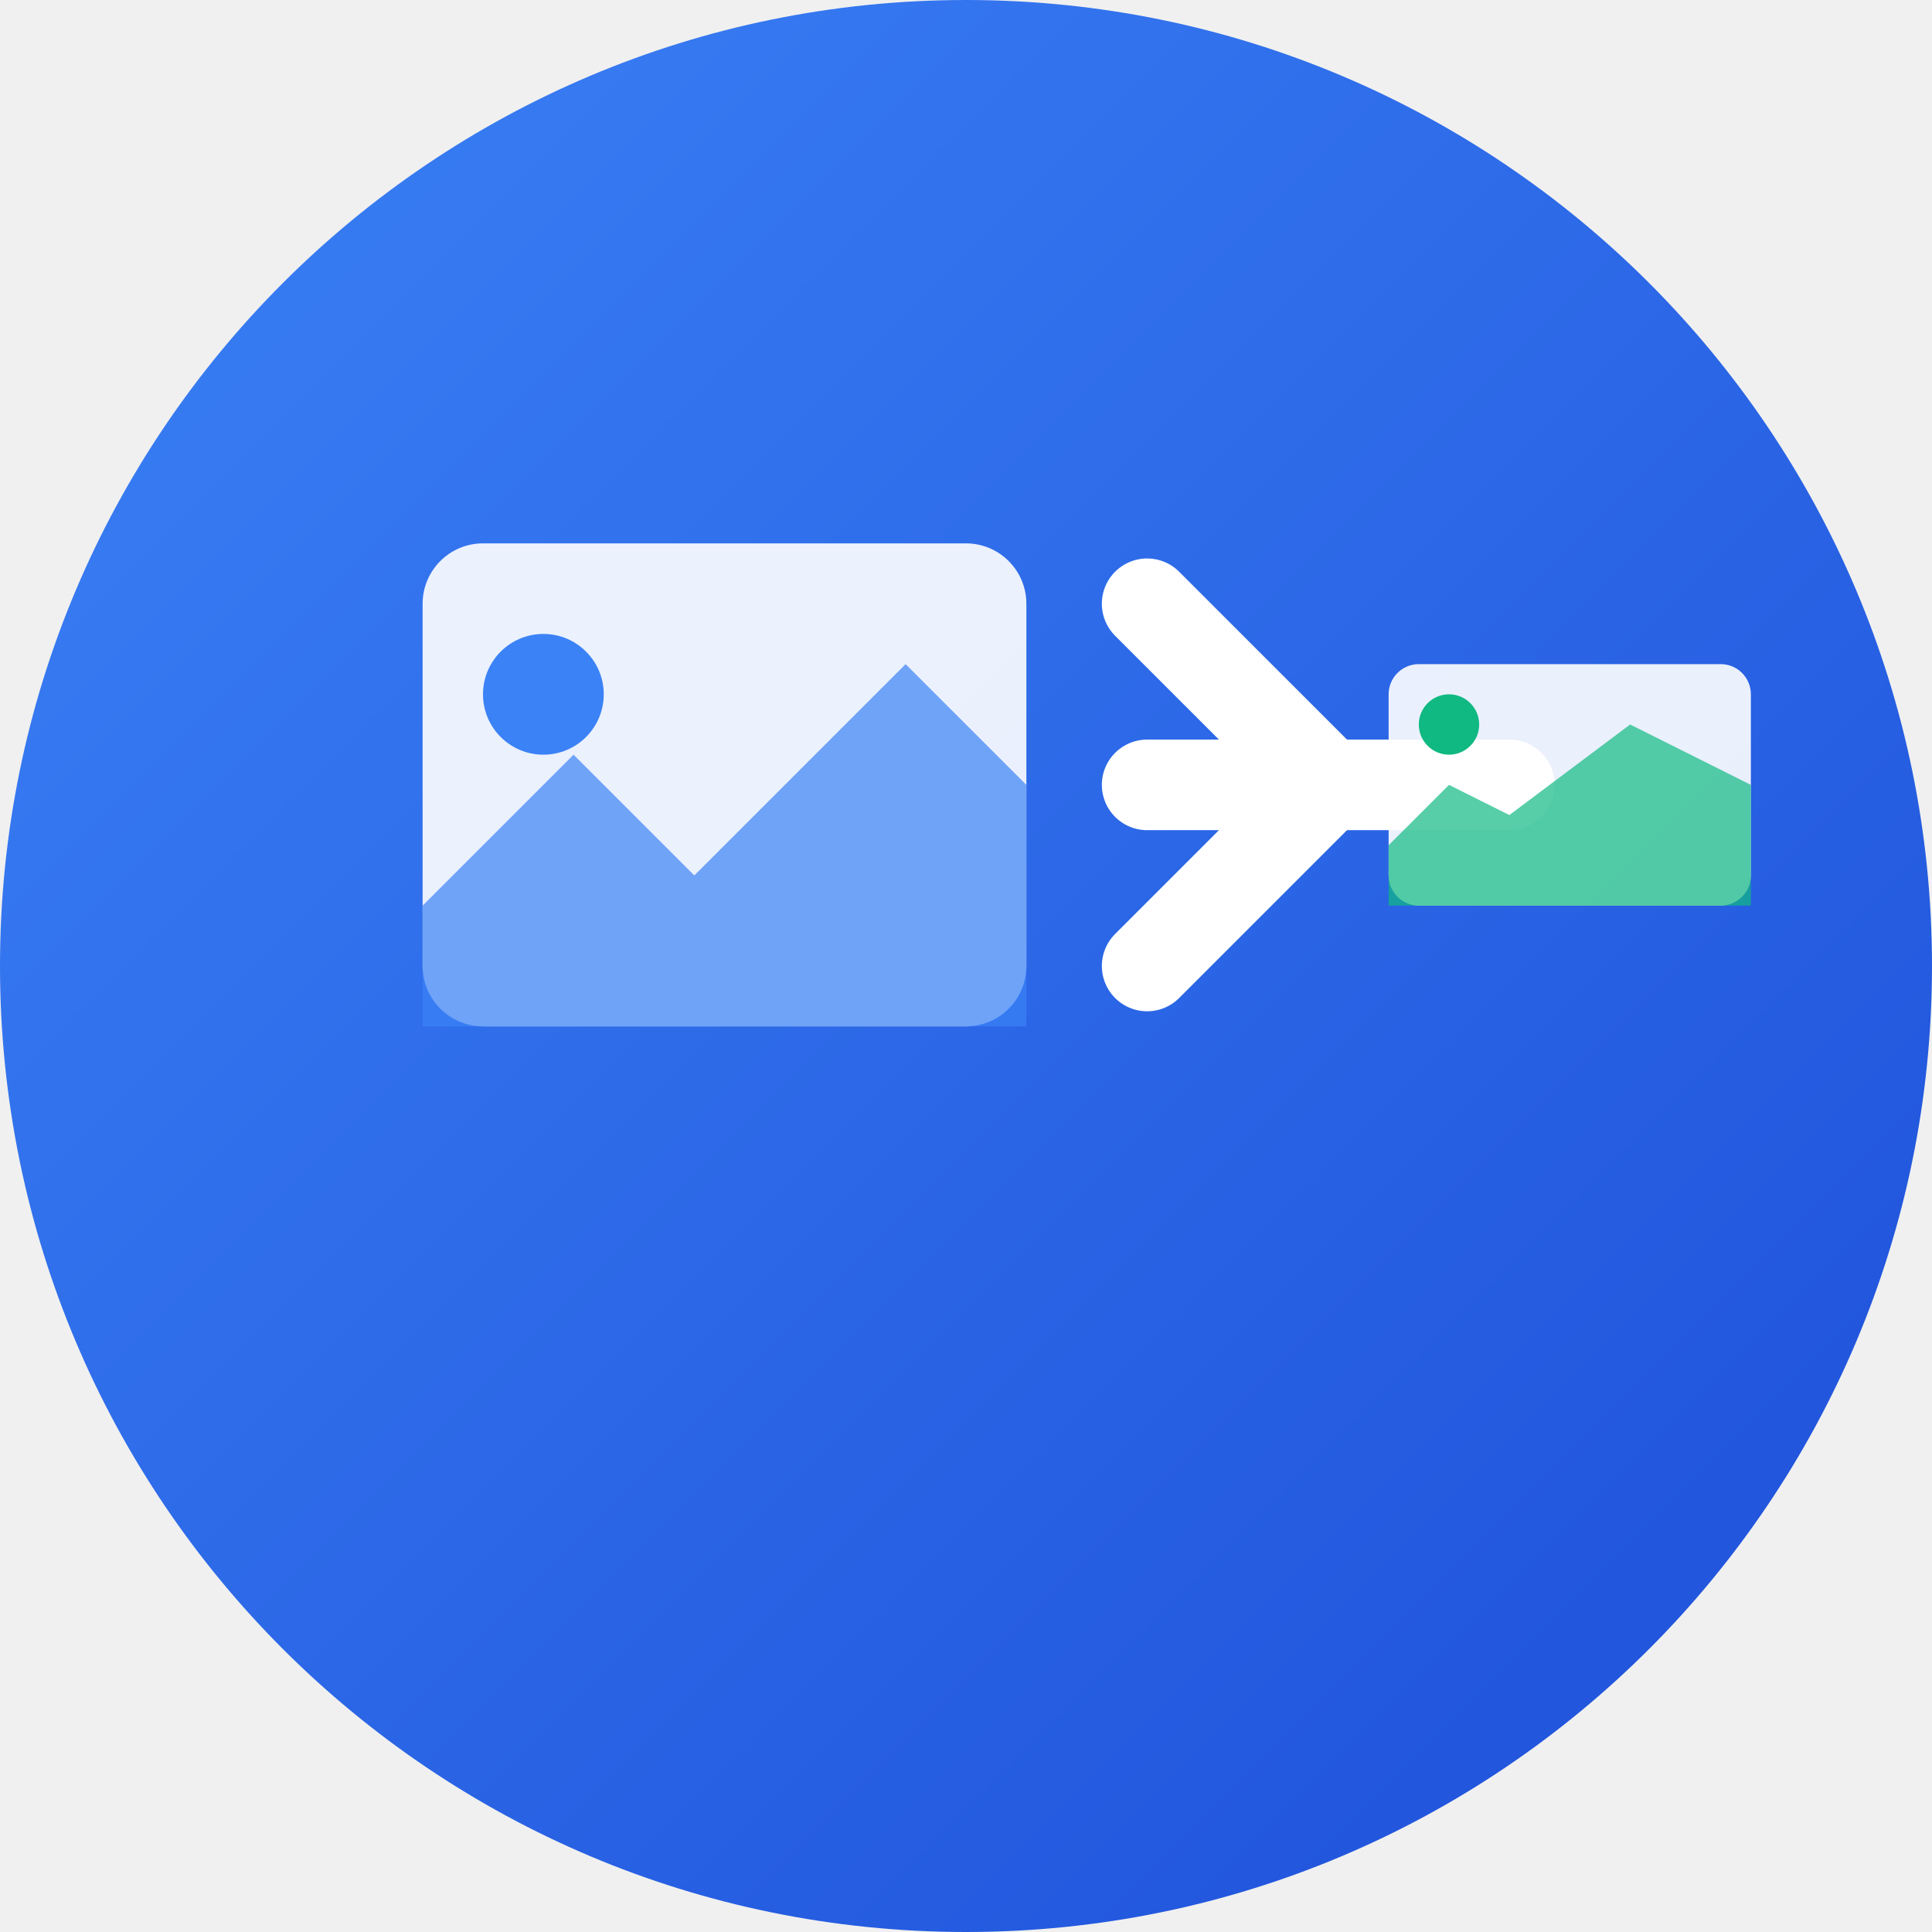
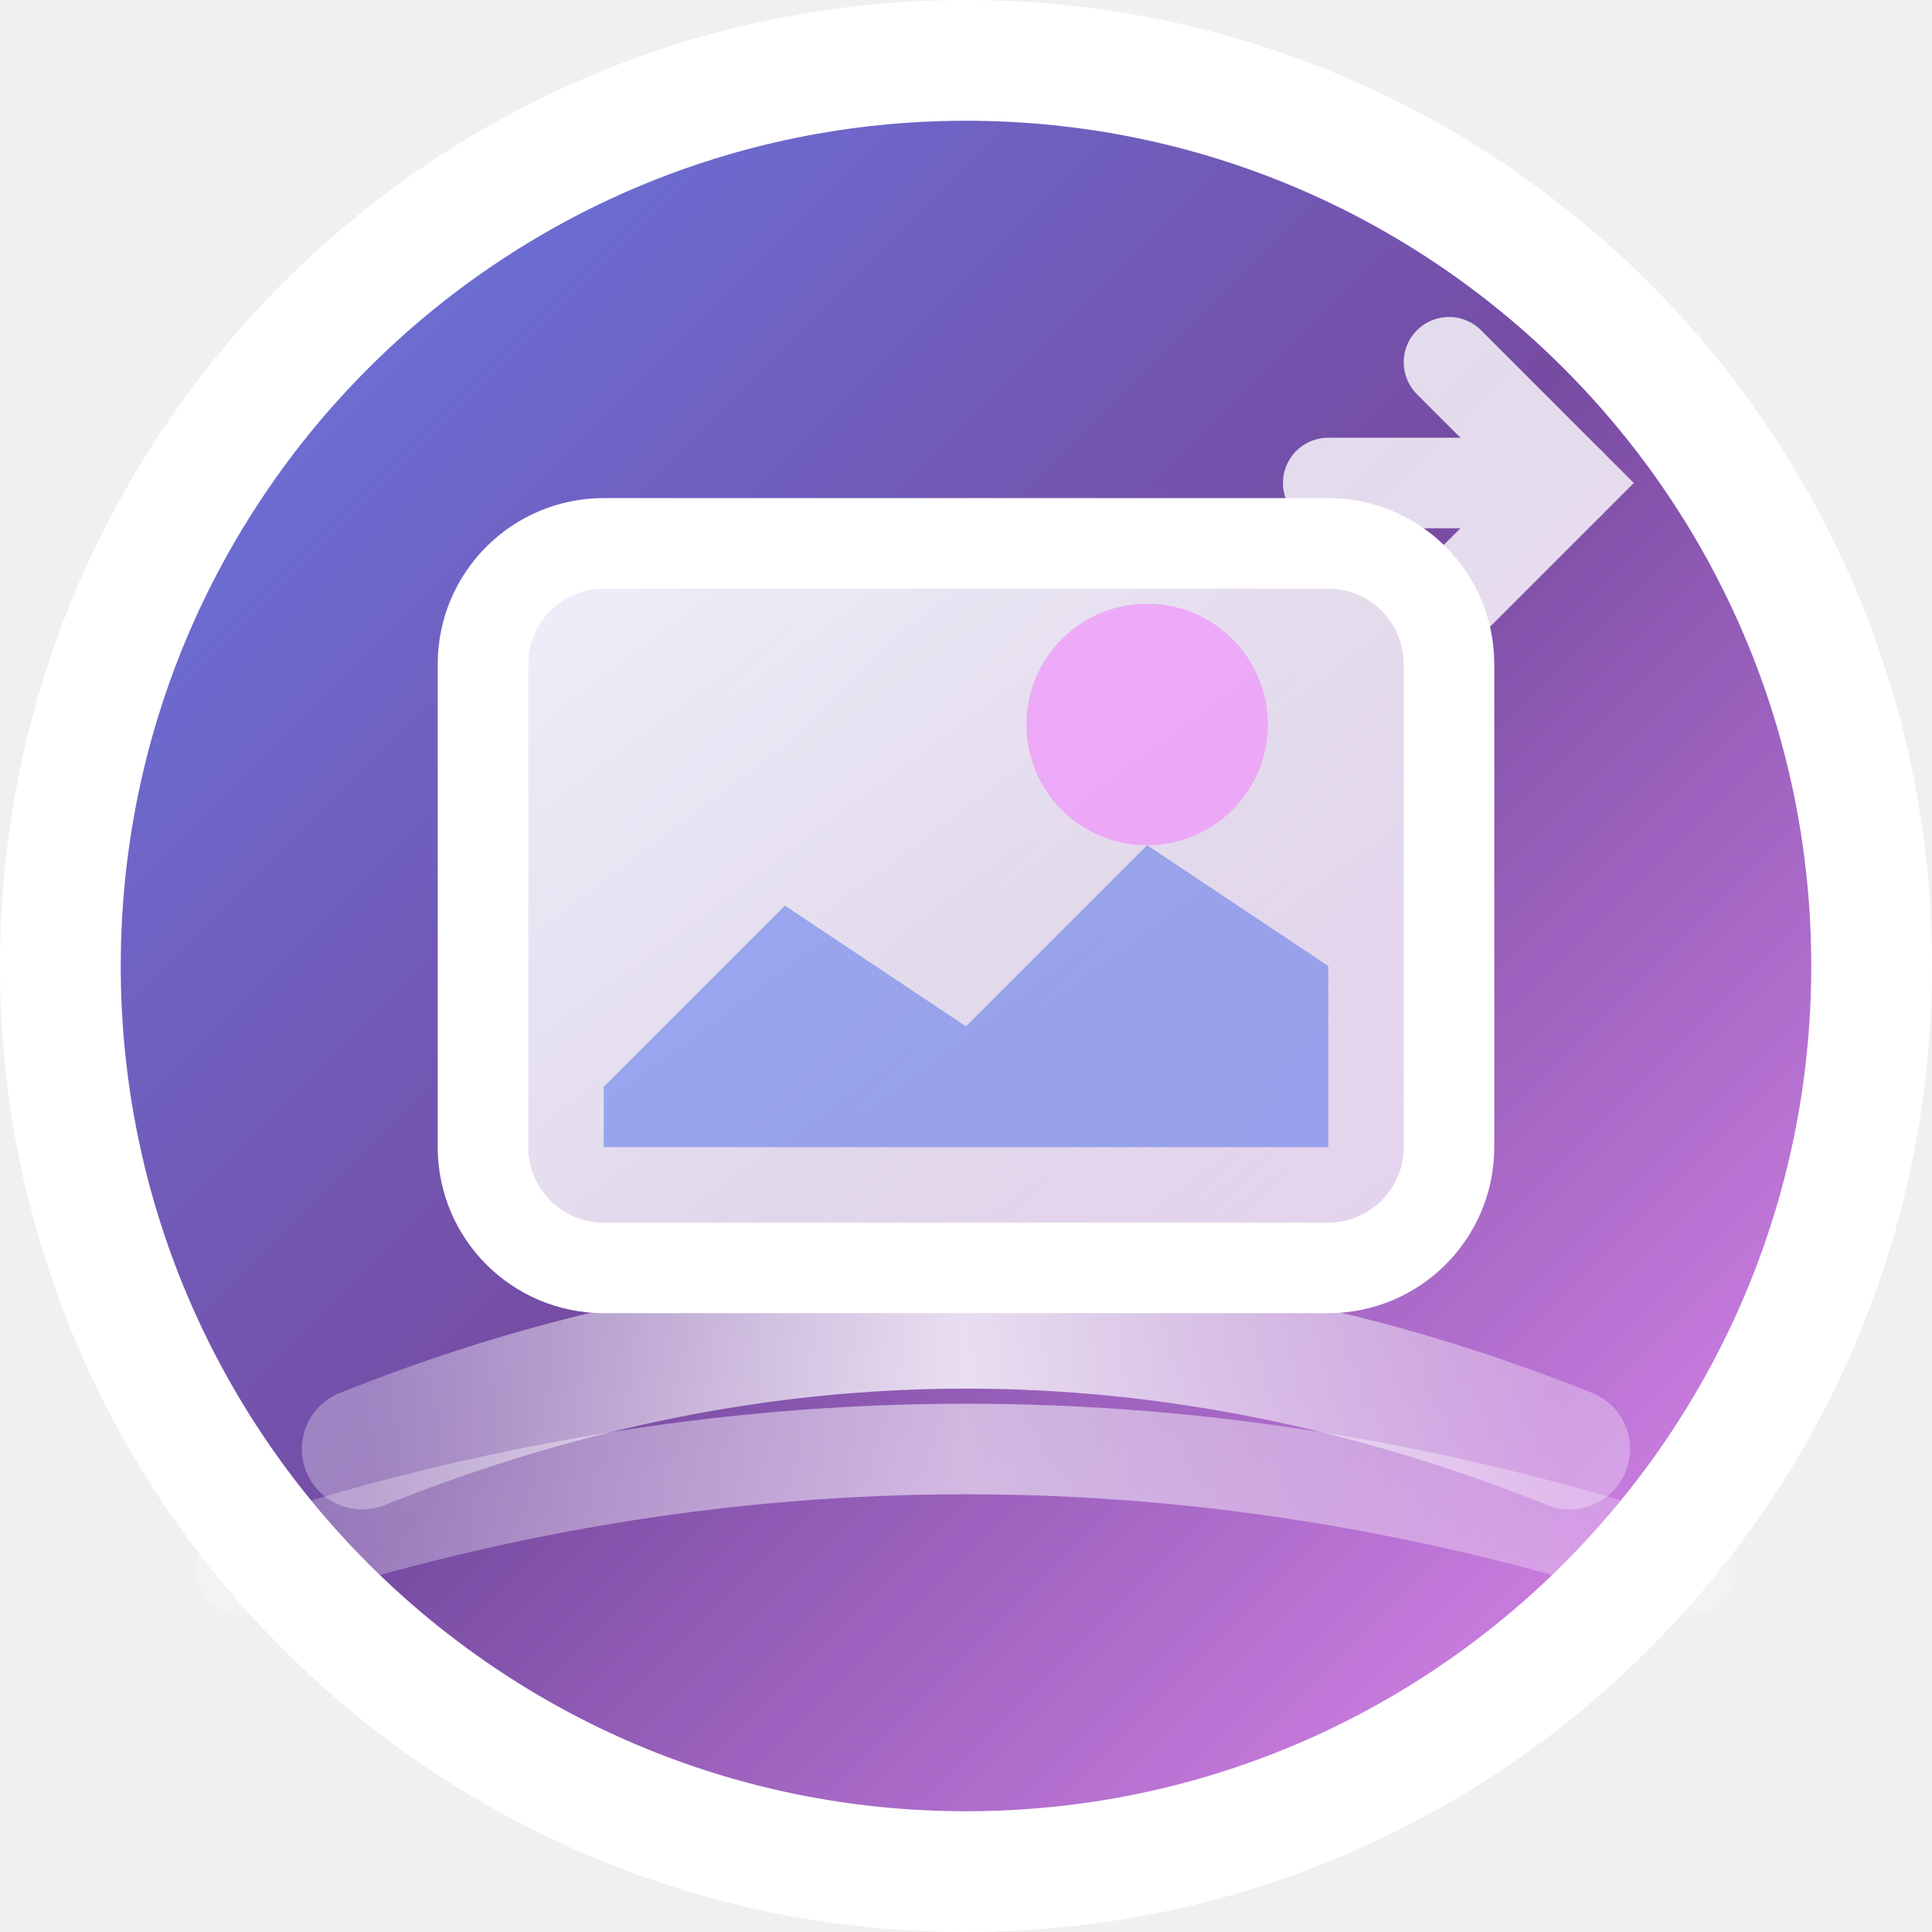
<svg xmlns="http://www.w3.org/2000/svg" width="32" height="32" viewBox="0 0 32 32" fill="none">
-   <circle cx="16" cy="16" r="16" fill="url(#gradient)" />
-   <rect x="7" y="9" width="10" height="8" rx="1" fill="white" opacity="0.9" />
-   <circle cx="9" cy="11.5" r="1" fill="#3B82F6" />
-   <path d="M7 15L9.5 12.5L11.5 14.5L15 11L17 13V17H7V15Z" fill="#3B82F6" opacity="0.7" />
-   <path d="M19 10L22 13L19 16" stroke="white" stroke-width="1.5" stroke-linecap="round" stroke-linejoin="round" fill="none" />
-   <path d="M19 13H25" stroke="white" stroke-width="1.5" stroke-linecap="round" fill="none" />
-   <rect x="23" y="11" width="6" height="4" rx="0.5" fill="white" opacity="0.9" />
-   <circle cx="24" cy="12" r="0.5" fill="#10B981" />
-   <path d="M23 14L24 13L25 13.5L27 12L29 13V15H23V14Z" fill="#10B981" opacity="0.7" />
+   <circle cx="16" cy="16" r="15" fill="url(#gradient)" stroke="#ffffff" stroke-width="2" />
  <defs>
    <linearGradient id="gradient" x1="0%" y1="0%" x2="100%" y2="100%">
-       <stop offset="0%" style="stop-color:#3B82F6;stop-opacity:1" />
-       <stop offset="100%" style="stop-color:#1D4ED8;stop-opacity:1" />
+       <stop offset="0%" style="stop-color:#667eea;stop-opacity:1" />
+       <stop offset="50%" style="stop-color:#764ba2;stop-opacity:1" />
+       <stop offset="100%" style="stop-color:#f093fb;stop-opacity:1" />
+     </linearGradient>
+     <linearGradient id="imageGradient" x1="0%" y1="0%" x2="100%" y2="100%">
+       <stop offset="0%" style="stop-color:#ffffff;stop-opacity:0.9" />
+       <stop offset="100%" style="stop-color:#ffffff;stop-opacity:0.7" />
+     </linearGradient>
+     <linearGradient id="flowGradient" x1="0%" y1="0%" x2="100%" y2="0%">
+       <stop offset="0%" style="stop-color:#ffffff;stop-opacity:0.3" />
+       <stop offset="50%" style="stop-color:#ffffff;stop-opacity:0.8" />
+       <stop offset="100%" style="stop-color:#ffffff;stop-opacity:0.3" />
    </linearGradient>
  </defs>
+   <rect x="8" y="9" width="16" height="12" rx="2" ry="2" fill="url(#imageGradient)" stroke="#ffffff" stroke-width="1.5" />
+   <path d="M10 18 L13 15 L16 17 L19 14 L22 16 L22 19 L10 19 Z" fill="#667eea" opacity="0.6" />
+   <circle cx="19" cy="12" r="2" fill="#f093fb" opacity="0.7" />
+   <path d="M6 24 Q16 20 26 24" stroke="url(#flowGradient)" stroke-width="2" fill="none" stroke-linecap="round">
+     <animate attributeName="d" values="M6 24 Q16 20 26 24;M6 24 Q16 22 26 24;M6 24 Q16 20 26 24" dur="2s" repeatCount="indefinite" />
+   </path>
+   <path d="M4 26 Q16 22 28 26" stroke="url(#flowGradient)" stroke-width="1.5" fill="none" stroke-linecap="round" opacity="0.7">
+     <animate attributeName="d" values="M4 26 Q16 22 28 26;M4 26 Q16 24 28 26;M4 26 Q16 22 28 26" dur="2.5s" repeatCount="indefinite" />
+   </path>
+   <g opacity="0.8">
+     <path d="M24 6 L26 8 L24 10" stroke="#ffffff" stroke-width="1.5" fill="none" stroke-linecap="round" />
+     <path d="M22 8 L26 8" stroke="#ffffff" stroke-width="1.5" stroke-linecap="round" />
+   </g>
</svg>
